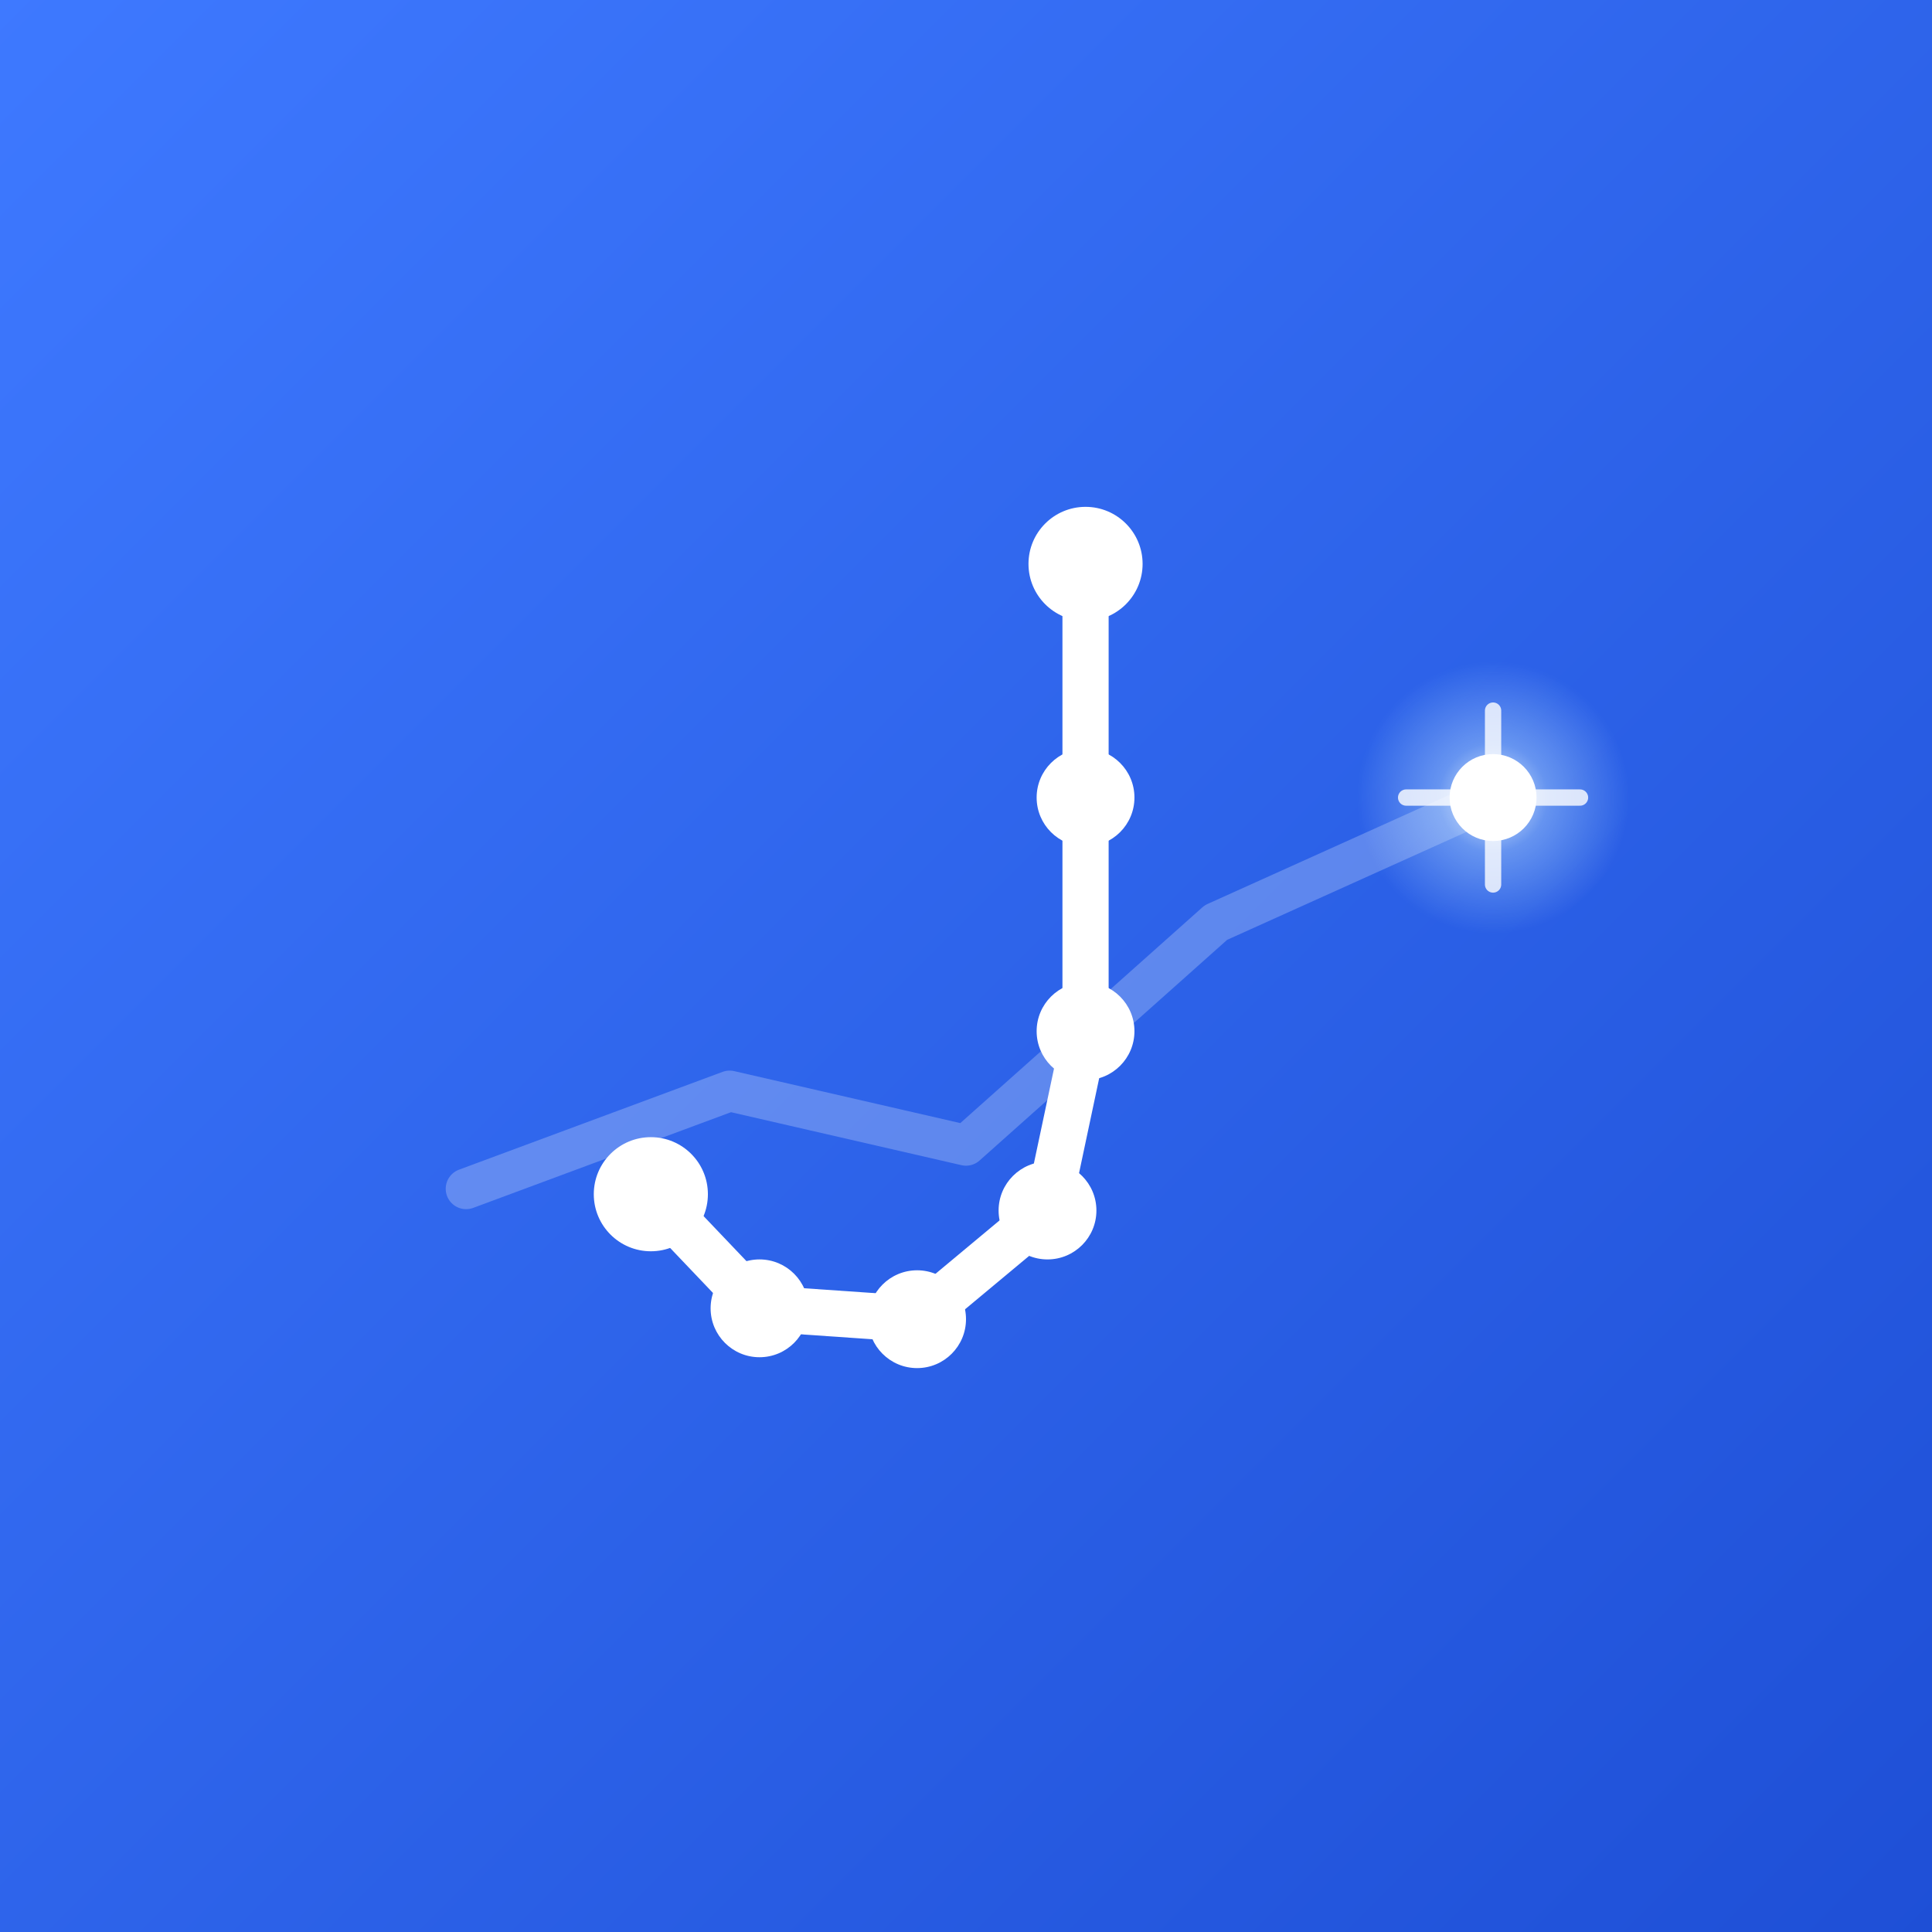
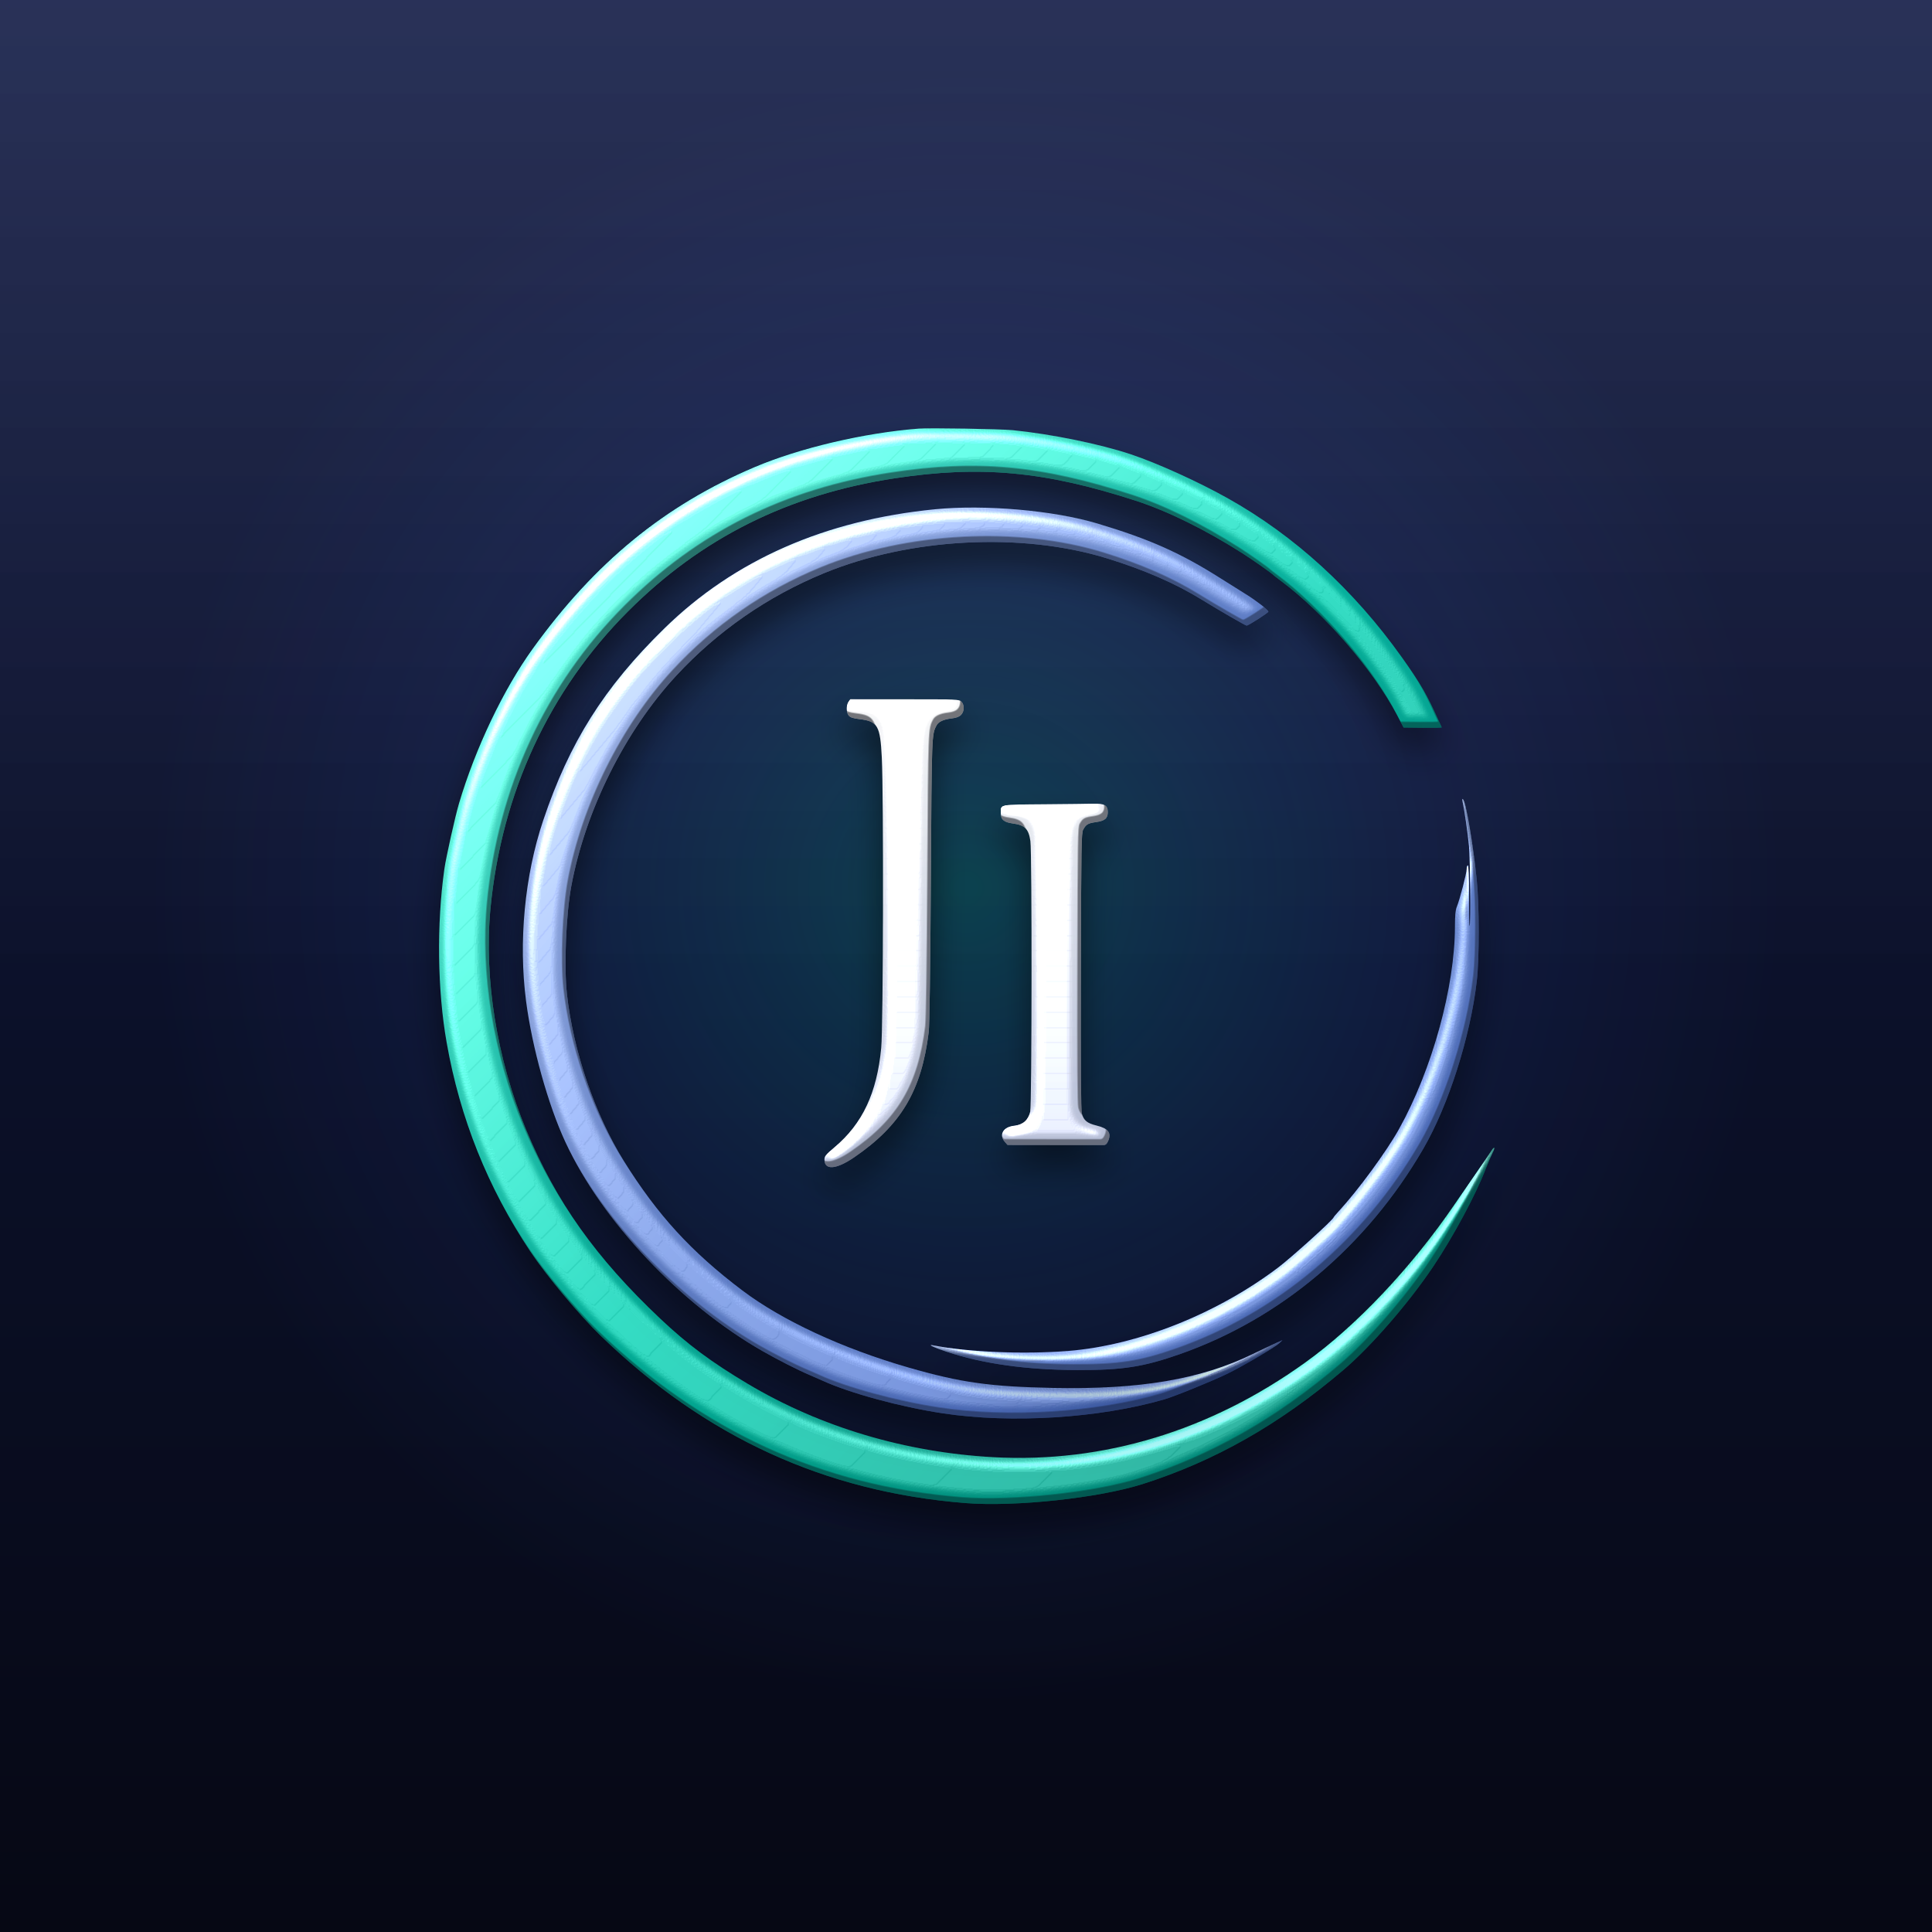
- <svg xmlns="http://www.w3.org/2000/svg" width="512" height="512" viewBox="0 0 512 512">
+ <svg xmlns="http://www.w3.org/2000/svg" width="1024" height="1024" viewBox="0 0 1024 1024">
  <defs>
-     <linearGradient id="g" x1="0" y1="0" x2="1" y2="1">
-       <stop offset="0" stop-color="#3E79FF" />
-       <stop offset="1" stop-color="#1E4FD6" />
+     <linearGradient id="bg" x1="0" y1="0" x2="0" y2="1">
+       <stop offset="0" stop-color="#17204A" />
+       <stop offset="0.55" stop-color="#0B1028" />
+       <stop offset="1" stop-color="#060814" />
    </linearGradient>
-     <radialGradient id="glow">
-       <stop offset="0" stop-color="#fff" stop-opacity=".95" />
-       <stop offset=".4" stop-color="#BFE3FF" stop-opacity=".4" />
-       <stop offset="1" stop-color="#BFE3FF" stop-opacity="0" />
+     <radialGradient id="glow" cx="0.5" cy="0.46" r="0.42">
+       <stop offset="0" stop-color="#00E0BE" stop-opacity="0.22" />
+       <stop offset="0.6" stop-color="#3E79FF" stop-opacity="0.08" />
+       <stop offset="1" stop-color="#3E79FF" stop-opacity="0" />
    </radialGradient>
+     <linearGradient id="gloss" x1="0" y1="0" x2="0" y2="1">
+       <stop offset="0" stop-color="#fff" stop-opacity="0.08" />
+       <stop offset="1" stop-color="#fff" stop-opacity="0" />
+     </linearGradient>
+     <linearGradient id="teal" x1="0" y1="0" x2="1" y2="1">
+       <stop offset="0" stop-color="#7DFFEA" stop-opacity="0.96" />
+       <stop offset="0.5" stop-color="#00E0BE" stop-opacity="0.82" />
+       <stop offset="1" stop-color="#00A88F" stop-opacity="0.78" />
+     </linearGradient>
+     <linearGradient id="blue" x1="0" y1="0" x2="1" y2="1">
+       <stop offset="0" stop-color="#C3D5FF" stop-opacity="0.95" />
+       <stop offset="0.5" stop-color="#7FA6FF" stop-opacity="0.8" />
+       <stop offset="1" stop-color="#4F7BE8" stop-opacity="0.76" />
+     </linearGradient>
+     <linearGradient id="white" x1="0" y1="0" x2="0" y2="1">
+       <stop offset="0" stop-color="#FFFFFF" stop-opacity="0.98" />
+       <stop offset="1" stop-color="#DCE4FF" stop-opacity="0.86" />
+     </linearGradient>
+     <filter id="glass" x="-20%" y="-20%" width="140%" height="150%" color-interpolation-filters="sRGB">
+       <feGaussianBlur in="SourceAlpha" stdDeviation="14" result="sblur" />
+       <feOffset in="sblur" dy="18" result="soff" />
+       <feFlood flood-color="#000" flood-opacity="0.55" />
+       <feComposite in2="soff" operator="in" result="shadow" />
+       <feGaussianBlur in="SourceAlpha" stdDeviation="5" result="bump" />
+       <feSpecularLighting in="bump" surfaceScale="7" specularConstant="1.25" specularExponent="26" lighting-color="#ffffff" result="spec">
+         <feDistantLight azimuth="235" elevation="52" />
+       </feSpecularLighting>
+       <feComposite in="spec" in2="SourceAlpha" operator="in" result="hi" />
+       <feOffset in="SourceAlpha" dx="-3" dy="-5" result="up" />
+       <feComposite in="SourceAlpha" in2="up" operator="out" result="lowEdge" />
+       <feFlood flood-color="#02040c" flood-opacity="0.55" />
+       <feComposite in2="lowEdge" operator="in" result="dark" />
+       <feMerge>
+         <feMergeNode in="shadow" />
+         <feMergeNode in="SourceGraphic" />
+         <feMergeNode in="dark" />
+       </feMerge>
+       <feComposite in2="hi" operator="arithmetic" k2="1" k3="0.85" />
+     </filter>
  </defs>
-   <rect width="512" height="512" fill="url(#g)" />
-   <g transform="translate(256 256) scale(0.72) translate(-256 -256)">
-     <polyline points="72,338 169,302 256,322 348,240 450,194" fill="none" stroke="#fff" stroke-opacity=".24" stroke-width="15" stroke-linecap="round" stroke-linejoin="round" />
-     <polyline points="300,108 300,194 300,280 286,346 238,386 180,382 140,340" fill="none" stroke="#fff" stroke-width="17" stroke-linecap="round" stroke-linejoin="round" />
-     <g fill="#fff">
-       <circle cx="300" cy="108" r="21" />
-       <circle cx="300" cy="194" r="18" />
-       <circle cx="300" cy="280" r="18" />
-       <circle cx="286" cy="346" r="18" />
-       <circle cx="238" cy="386" r="18" />
-       <circle cx="180" cy="382" r="18" />
-       <circle cx="140" cy="340" r="21" />
-     </g>
-     <circle cx="450" cy="194" r="50" fill="url(#glow)" />
-     <circle cx="450" cy="194" r="16" fill="#fff" />
-     <path d="M450 162v64M418 194h64" stroke="#fff" stroke-opacity=".8" stroke-width="6" stroke-linecap="round" />
+   <rect width="1024" height="1024" fill="url(#bg)" />
+   <rect width="1024" height="1024" fill="url(#glow)" />
+   <rect width="1024" height="520" fill="url(#gloss)" />
+   <g transform="translate(512 512) scale(0.62) translate(-505 -511)" fill-rule="evenodd">
+     <path d="M 464.500 51.615 C 418.050 55.216, 362.907 68.179, 324.311 84.572 C 247.415 117.232, 187.960 165.877, 134.682 239.722 C 109.631 274.444, 85.623 324.782, 71.593 372 C 68.356 382.893, 60.463 418.241, 59.088 428 C 52.394 475.499, 53.135 531.795, 61.043 576.537 C 72.492 641.315, 96.168 700.407, 132.545 755 C 146.386 775.772, 174.620 809.606, 192.689 827.075 C 282.285 913.693, 384.364 960.528, 504.474 970.126 C 546.941 973.519, 618.389 965.851, 656 953.864 C 717.875 934.144, 772.746 902.975, 827.564 856.410 C 851.239 836.299, 883.685 798.896, 904.689 767.500 C 921.728 742.032, 940.735 706.626, 949.300 684.399 C 951.229 679.393, 953.782 673.387, 954.974 671.052 C 957.757 665.597, 956.887 664.646, 953.696 669.656 C 952.349 671.770, 946.354 680.550, 940.374 689.166 C 934.393 697.782, 926.350 709.442, 922.500 715.076 C 885.868 768.684, 838.773 818.540, 795.159 849.883 C 713.845 908.319, 622.592 936.048, 528.500 930.915 C 453.095 926.800, 380.416 905.100, 318.500 868.212 C 287.196 849.563, 266.987 834.520, 243.701 812.535 C 188.661 760.571, 154.580 712.627, 129.105 651.331 C 103.950 590.803, 92.766 521.523, 98.495 461.718 C 107.919 363.344, 148.646 275.355, 215.963 207.938 C 278.759 145.047, 353.030 107.967, 444 94.090 C 517.345 82.901, 572.333 88.004, 650 113.204 C 677.358 122.081, 709.374 137.837, 741.152 158.061 C 750.479 163.997, 766.574 175.316, 768 176.941 C 768.275 177.255, 771.189 179.512, 774.475 181.958 C 811.084 209.203, 853.520 258.260, 873.407 296.326 L 879.063 307.151 895.532 307.326 C 904.589 307.422, 911.864 307.275, 911.697 307 C 911.531 306.725, 910.592 304.700, 909.610 302.500 C 899.364 279.530, 893.488 269.363, 877.536 247 C 836.328 189.231, 785.720 143.021, 728.713 111.110 C 703.344 96.910, 668.610 81.158, 646 73.600 C 619.513 64.745, 578.077 56.271, 545 52.944 C 534.483 51.886, 473.903 50.886, 464.500 51.615" fill="url(#teal)" filter="url(#glass)" />
+     <path d="M 478.500 120.562 C 384.451 129.817, 306.904 163.964, 247.147 222.434 C 195.614 272.858, 166.044 319.710, 143.566 386.554 C 127.719 433.681, 122.336 490.442, 128.921 541 C 134.079 580.606, 147.744 629.640, 162.478 661.415 C 193.790 728.939, 260.802 800.018, 331 840.165 C 343.990 847.594, 361.455 856.483, 370.726 860.385 C 374.150 861.826, 379.458 864.152, 382.521 865.553 C 405.811 876.206, 448.950 887.924, 485 893.390 C 543.831 902.310, 618.953 897.595, 674.500 881.497 C 683.329 878.938, 715.827 865.720, 728.500 859.533 C 741.855 853.014, 769.551 836.694, 773 833.312 L 775.500 830.860 770 833.312 C 766.975 834.661, 757.975 838.940, 750 842.821 C 705.764 864.352, 653.618 873.183, 579.500 871.696 C 525.349 870.610, 500.436 867.102, 456 854.302 C 399.458 838.016, 347.778 814.046, 313.742 788.319 C 270.016 755.269, 241.307 723.900, 212.538 677.735 C 187.752 637.961, 169.113 583.253, 163.833 534.780 C 161.267 511.219, 163.052 467.118, 167.554 442.844 C 179.537 378.234, 213.409 310.231, 257.159 262.950 C 292.543 224.711, 335.369 195.011, 383.826 175.108 C 457.246 144.951, 552.712 140.003, 625.734 162.568 C 657.507 172.387, 683.845 183.876, 706.498 197.798 C 722.287 207.502, 743.909 220, 744.908 220 C 746.409 220, 763.500 209.041, 763.500 208.078 C 763.500 206.670, 753.082 198.614, 744 193 C 739.325 190.109, 729.650 184.036, 722.500 179.504 C 688.201 157.761, 661.658 145.968, 617 132.632 C 579.654 121.479, 521.066 116.374, 478.500 120.562" fill="url(#blue)" filter="url(#glass)" />
+     <path d="M 929.418 370 C 931.018 377.149, 934.033 397.941, 935.001 408.500 C 936.094 420.423, 936.515 475.818, 935.520 476.813 C 935.234 477.099, 935 465.558, 935 451.167 C 935 434.389, 934.641 425, 934 425 C 933.450 425, 933 426.467, 933 428.260 C 933 431.761, 926.968 454.748, 924.497 460.660 C 923.433 463.209, 923 467.935, 923 477.016 C 923 528.910, 903.474 599.659, 875.120 650.500 C 864.314 669.876, 839.968 703.050, 823.507 720.827 C 821.303 723.206, 819.354 725.556, 819.177 726.047 C 818.267 728.560, 783.214 760.208, 771.727 768.887 C 719.167 808.599, 651.427 835.443, 592 840.110 C 554.449 843.059, 506.063 841.063, 477.500 835.386 C 471.231 834.140, 476.781 836.852, 488.500 840.762 C 519.275 851.030, 556.709 856.285, 600 856.413 C 638.752 856.527, 656.491 853.787, 687.666 842.868 C 773.798 812.702, 847.630 750.456, 895.864 667.340 C 917.461 630.124, 936.060 571.880, 941.636 524 C 943.874 504.787, 943.873 459.783, 941.635 437.500 C 938.623 407.519, 932.417 370.989, 929.918 368.539 C 929.175 367.811, 929.026 368.247, 929.418 370" fill="url(#blue)" filter="url(#glass)" />
+     <path d="M 735.500 850.863 C 730 853.468, 722.673 856.650, 719.217 857.934 C 715.762 859.218, 713.116 860.449, 713.338 860.671 C 714.324 861.658, 747 847.910, 747 846.508 C 747 845.557, 745.504 846.123, 735.500 850.863" fill="url(#blue)" filter="url(#glass)" />
+     <path d="M 553.250 848.745 C 558.063 848.928, 565.938 848.928, 570.750 848.745 C 575.563 848.561, 571.625 848.411, 562 848.411 C 552.375 848.411, 548.438 848.561, 553.250 848.745" fill="url(#blue)" filter="url(#glass)" />
+     <path d="M 404.557 285.223 C 402.480 288.187, 402.581 294.270, 404.750 296.899 C 406.090 298.522, 408.333 299.247, 414.324 299.994 C 429.536 301.891, 431.662 305.614, 433.017 332.734 C 434.662 365.642, 434.273 562.828, 432.527 581.056 C 428.833 619.611, 416.499 645.848, 392.611 665.964 C 385.063 672.320, 384 673.615, 384 676.453 C 384 685.836, 394.040 685.060, 409.500 674.483 C 449.405 647.182, 467.012 617.577, 473.127 567.500 C 473.828 561.757, 474.488 514.892, 474.950 438 C 475.707 311.799, 475.658 313.112, 479.885 305.214 C 481.531 302.140, 485.853 300.152, 492.621 299.357 C 496.702 298.877, 499.093 297.998, 500.708 296.383 C 503.656 293.435, 503.801 287.801, 501 285 C 499.057 283.057, 497.667 283, 452.557 283 L 406.113 283 404.557 285.223 M 571.862 372.749 C 533.206 373.058, 534.727 372.756, 534.727 380.103 C 534.727 385.849, 537.310 388.100, 545.129 389.169 C 555.338 390.565, 558.540 393.785, 560.050 404.174 C 561.473 413.959, 561.317 629.854, 559.883 635.549 C 558.026 642.927, 553.709 646.707, 546.168 647.560 C 536.695 648.632, 532.864 655.343, 538.250 661.433 L 540.500 663.977 580.500 664.031 C 602.500 664.061, 621.535 664.066, 622.801 664.043 C 624.476 664.012, 625.508 663.027, 626.595 660.427 C 629.444 653.608, 626.590 649.850, 616.723 647.432 C 608.544 645.428, 605.634 643.067, 604.038 637.142 C 603.259 634.247, 603.019 598.671, 603.219 515.277 C 603.477 407.072, 603.637 397.250, 605.184 394.427 C 607.680 389.873, 609.233 388.957, 616.103 387.985 C 623.691 386.913, 626.200 384.792, 626.200 379.452 C 626.200 373.655, 623.378 371.991, 614 372.259 C 609.875 372.377, 590.913 372.598, 571.862 372.749" fill="url(#white)" filter="url(#glass)" />
  </g>
</svg>
